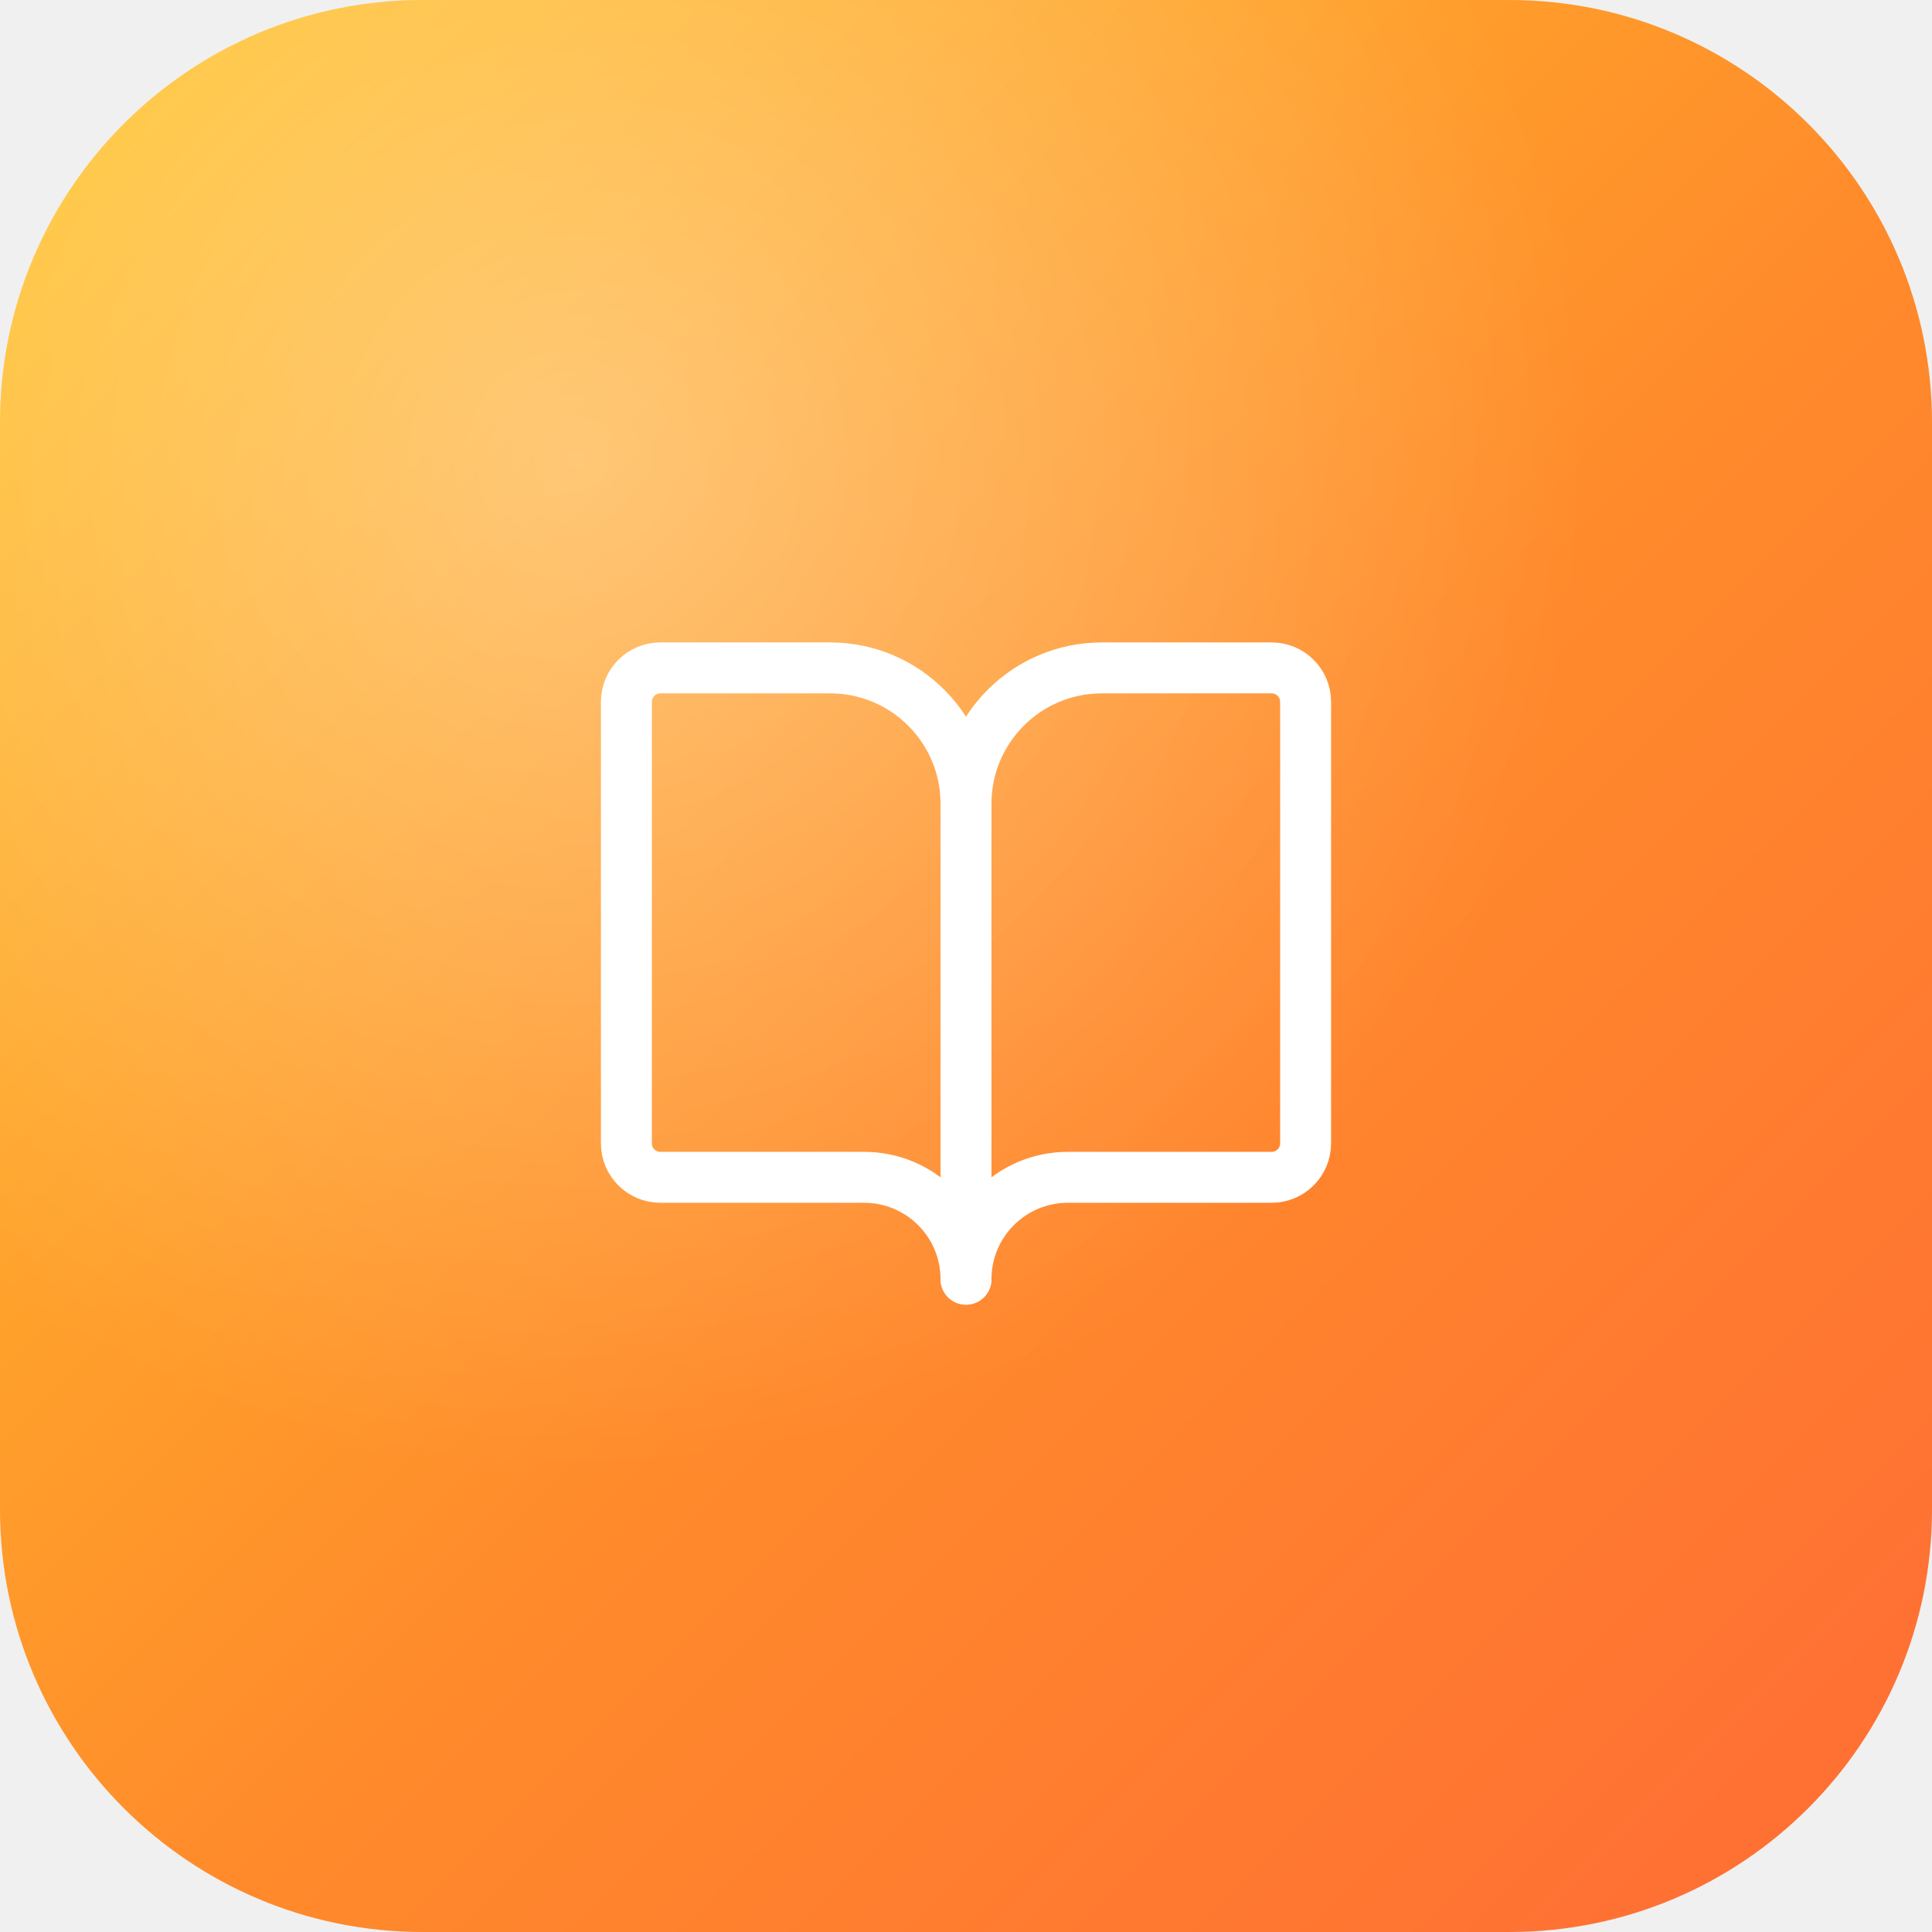
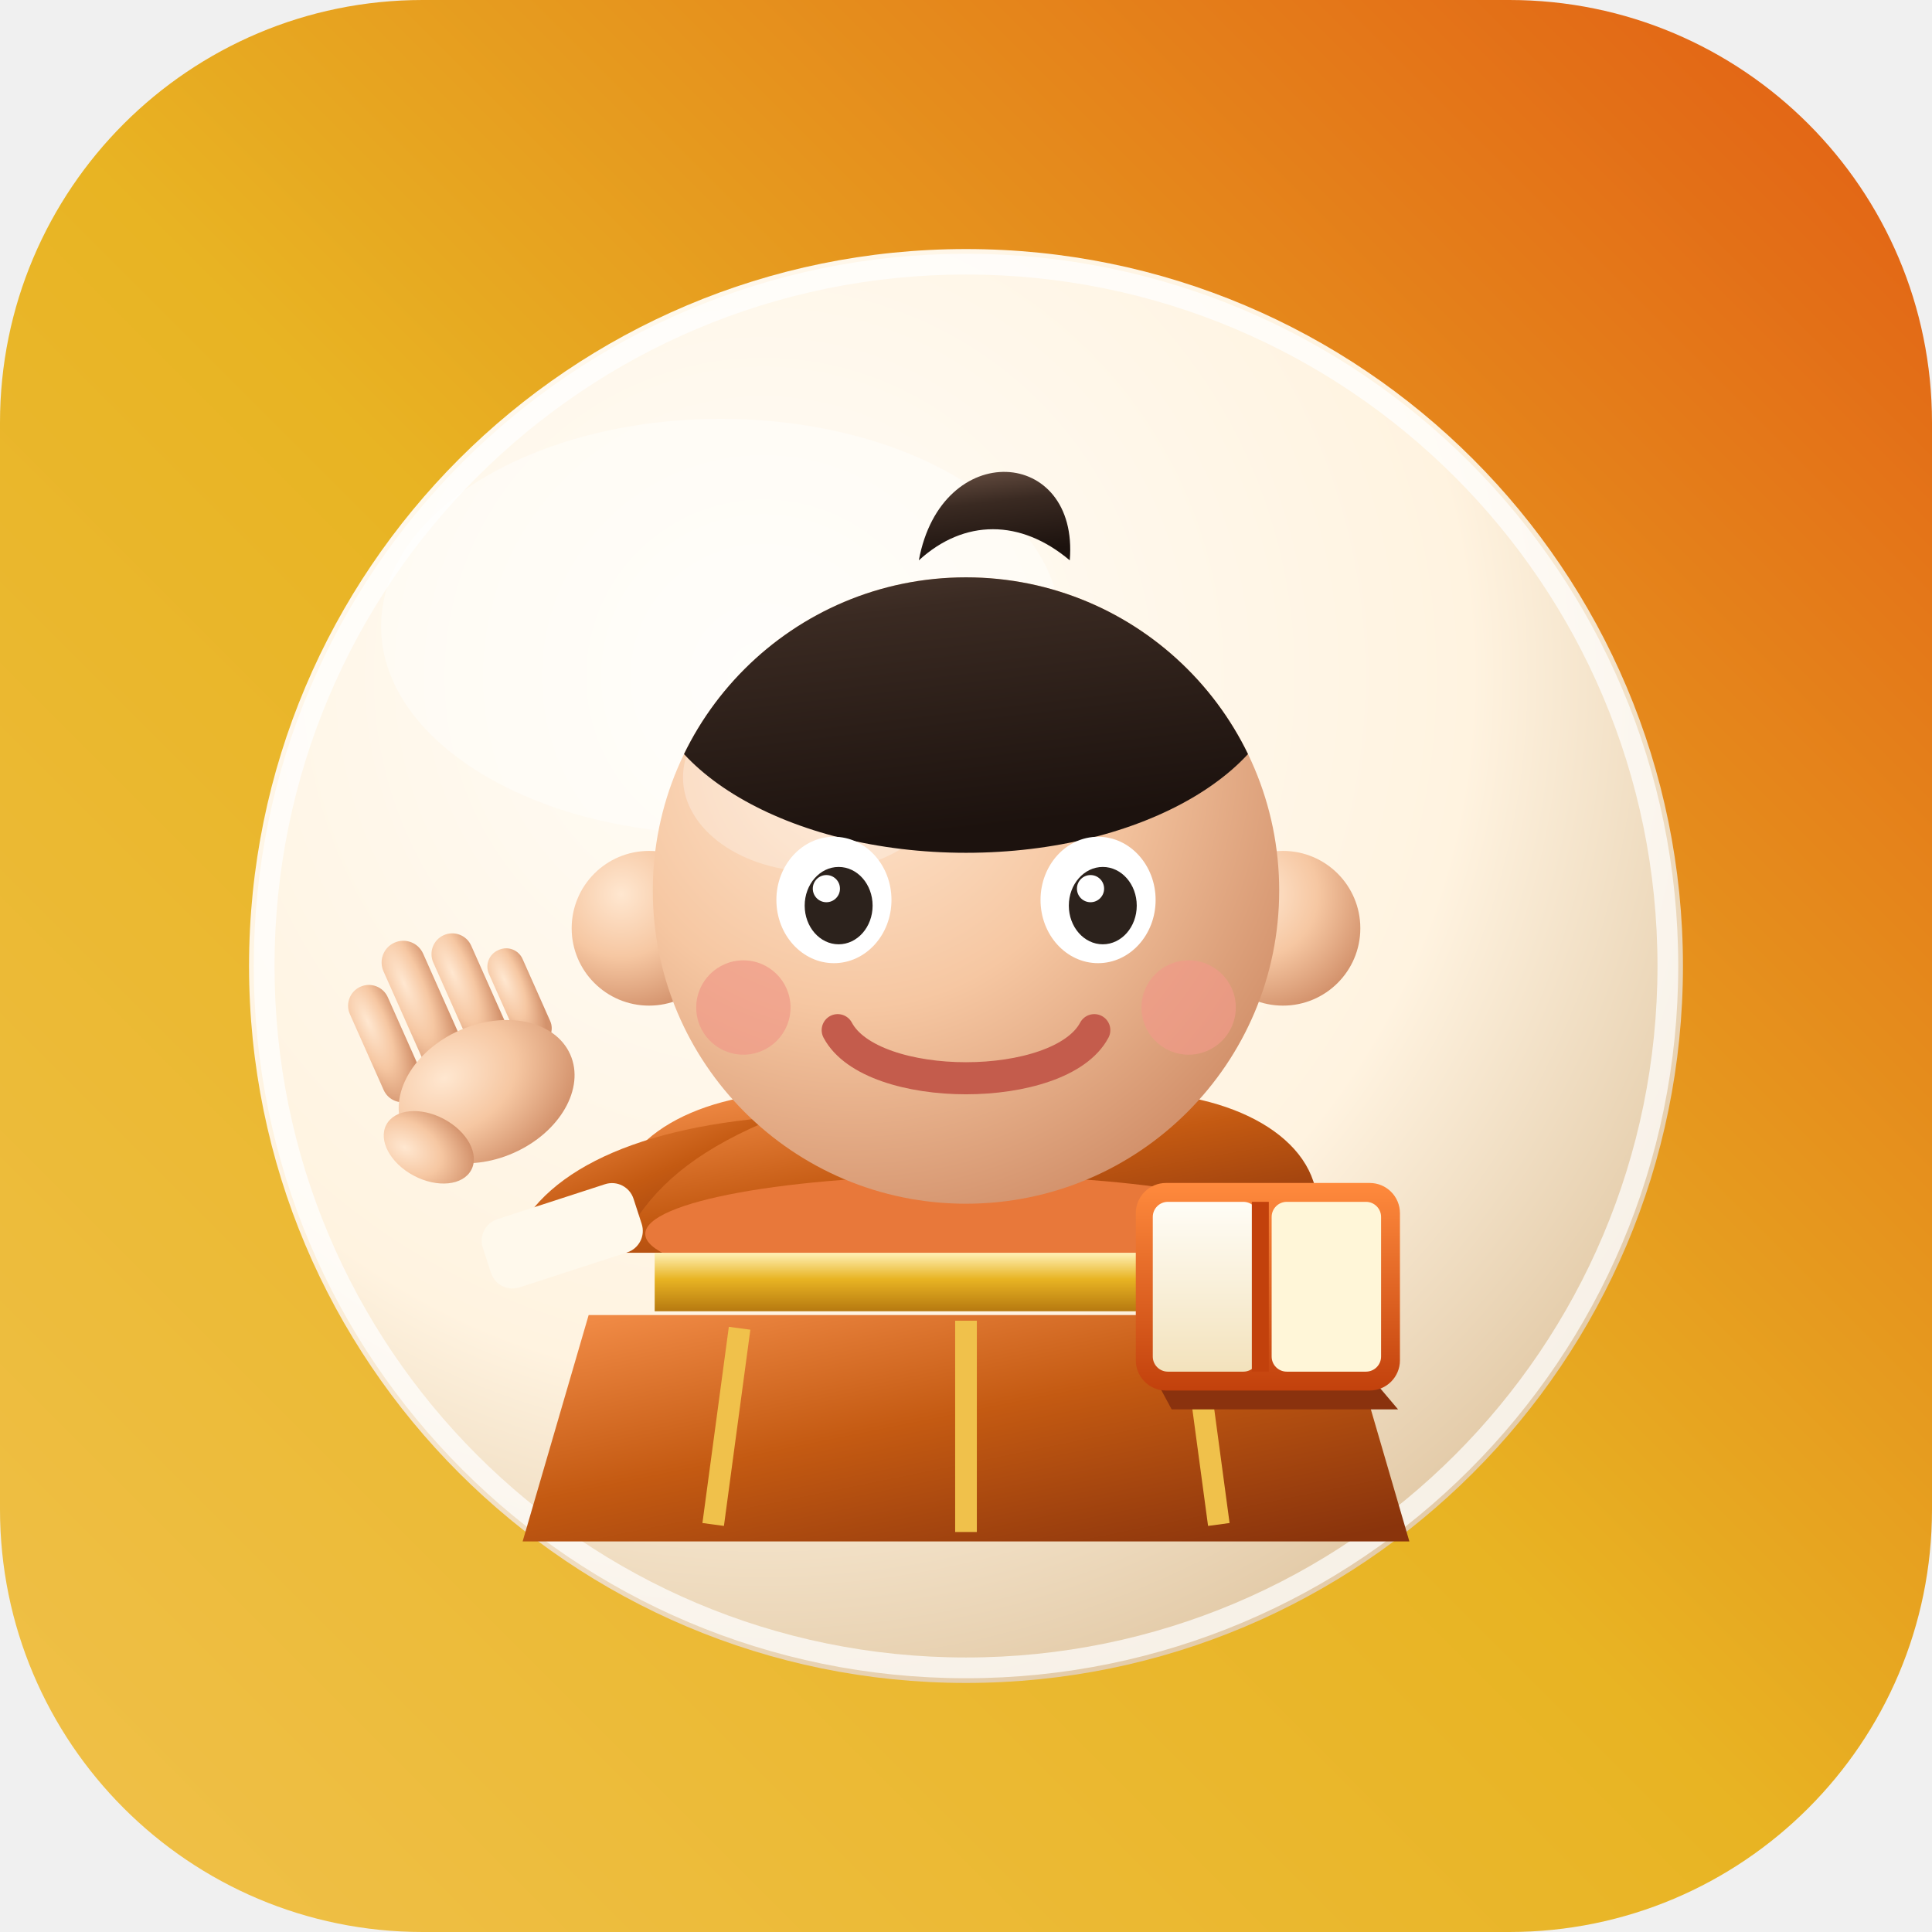
- <svg xmlns="http://www.w3.org/2000/svg" width="512" height="512" viewBox="0 0 512 512" role="img" aria-label="Pelbu LMS">
+ <svg xmlns="http://www.w3.org/2000/svg" width="512" height="512" viewBox="0 0 512 512" role="img" aria-label="Rigbu">
  <defs>
-     <linearGradient id="pelbuGrad" x1="0" y1="0" x2="1" y2="1">
-       <stop offset="0" stop-color="#FFC72C" />
-       <stop offset="0.55" stop-color="#FF8A2B" />
-       <stop offset="1" stop-color="#FF6B35" />
+     <linearGradient id="rigbuTile" x1="0" y1="1" x2="1" y2="0">
+       <stop offset="0" stop-color="#F0C14B" />
+       <stop offset="0.48" stop-color="#E8B423" />
+       <stop offset="1" stop-color="#E25C14" />
    </linearGradient>
-     <radialGradient id="pelbuHighlight" cx="0.3" cy="0.24" r="0.95">
-       <stop offset="0" stop-color="#ffffff" stop-opacity="0.35" />
-       <stop offset="0.55" stop-color="#ffffff" stop-opacity="0" />
+     <radialGradient id="rigbuDisc" cx="36%" cy="30%" r="72%">
+       <stop offset="0%" stop-color="#fffdf8" />
+       <stop offset="68%" stop-color="#fff3e0" />
+       <stop offset="100%" stop-color="#e4ccaa" />
    </radialGradient>
+     <radialGradient id="rigbuSkin" cx="32%" cy="28%" r="78%">
+       <stop offset="0%" stop-color="#ffe7d0" />
+       <stop offset="52%" stop-color="#f6c7a2" />
+       <stop offset="100%" stop-color="#d3926c" />
+     </radialGradient>
+     <linearGradient id="rigbuHair" x1="0" y1="0" x2="0.2" y2="1">
+       <stop offset="0%" stop-color="#6a5144" />
+       <stop offset="42%" stop-color="#3a2a22" />
+       <stop offset="100%" stop-color="#1c120e" />
+     </linearGradient>
+     <linearGradient id="rigbuJacket" x1="0.1" y1="0" x2="0.9" y2="1">
+       <stop offset="0%" stop-color="#f08a45" />
+       <stop offset="46%" stop-color="#c45a12" />
+       <stop offset="100%" stop-color="#8a340c" />
+     </linearGradient>
+     <linearGradient id="rigbuGold" x1="0" y1="0" x2="0" y2="1">
+       <stop offset="0%" stop-color="#fff1b8" />
+       <stop offset="45%" stop-color="#e8b423" />
+       <stop offset="100%" stop-color="#b67910" />
+     </linearGradient>
+     <linearGradient id="rigbuCover" x1="0" y1="0" x2="0" y2="1">
+       <stop offset="0%" stop-color="#ff8a3d" />
+       <stop offset="100%" stop-color="#c2410c" />
+     </linearGradient>
+     <linearGradient id="rigbuPage" x1="0" y1="0" x2="0" y2="1">
+       <stop offset="0%" stop-color="#fffdf6" />
+       <stop offset="100%" stop-color="#f3e2bc" />
+     </linearGradient>
+     <clipPath id="rigbuDiscClip">
+       <circle cx="40" cy="40" r="38" />
+     </clipPath>
+     <clipPath id="rigbuHead">
+       <circle cx="40" cy="36" r="16.6" />
+     </clipPath>
  </defs>
-   <rect x="0" y="0" width="512" height="512" rx="112" fill="url(#pelbuGrad)" />
-   <rect x="0" y="0" width="512" height="512" rx="112" fill="url(#pelbuHighlight)" />
-   <g transform="translate(148 150) scale(9)" fill="none" stroke="#ffffff" stroke-width="1.5" stroke-linecap="round" stroke-linejoin="round">
-     <path d="M12 7v14" />
-     <path d="M3 18a1 1 0 0 1-1-1V4a1 1 0 0 1 1-1h5a4 4 0 0 1 4 4 4 4 0 0 1 4-4h5a1 1 0 0 1 1 1v13a1 1 0 0 1-1 1h-6a3 3 0 0 0-3 3 3 3 0 0 0-3-3z" />
+   <rect width="512" height="512" rx="112" fill="url(#rigbuTile)" />
+   <g transform="translate(56 56) scale(5)">
+     <circle cx="40" cy="40" r="38" fill="url(#rigbuDisc)" />
+     <g clip-path="url(#rigbuDiscClip)">
+       <ellipse cx="27" cy="22" rx="18" ry="11" fill="#fff" opacity="0.42" />
+     </g>
+     <circle cx="40" cy="40" r="37.2" fill="none" stroke="#fff" stroke-width="1.1" opacity="0.72" />
+     <ellipse cx="40" cy="67.2" rx="15" ry="2.6" fill="#a57858" opacity="0.28" />
+     <path d="M20 58.5 16.5 70.5h47L60 58.5H20z" fill="url(#rigbuJacket)" />
+     <path d="M28 59.2 26.6 69.6M40 58.8v11.2M52 59.2 53.4 69.6" fill="none" stroke="#f0c14b" stroke-width="1.15" />
+     <path d="M28 47c-5 1-8 4.2-6 8.2h36c2-4-1-7.2-6-8.2-6 3.2-18 3.2-24 0z" fill="url(#rigbuJacket)" />
+     <path d="M35.4 46.2 40 51.4l4.6-5.2" fill="#fff6e8" />
+     <ellipse cx="40" cy="54.2" rx="17" ry="3.1" fill="#e8783a" />
+     <path d="M23.5 55.2h33v3.1H23.5z" fill="url(#rigbuGold)" />
+     <path d="M30 48c-8 .6-13 3.2-14.2 7.2 2.4 1 5 .2 6.6-1.6 1.4-2.2 3.6-4 7.6-5.6z" fill="url(#rigbuJacket)" />
+     <rect x="14.4" y="52.4" width="8.4" height="3.8" rx="1.2" fill="#fff9ec" transform="rotate(-18 18.6 54.3)" />
+     <path d="M50.2 62.2h11.6l1.1 1.3h-12z" fill="#8a320e" />
+     <rect x="49" y="51.5" width="14" height="11" rx="1.6" fill="url(#rigbuCover)" />
+     <rect x="49.9" y="52.5" width="5.6" height="9" rx="0.8" fill="url(#rigbuPage)" />
+     <rect x="56.2" y="52.5" width="5.8" height="9" rx="0.8" fill="#fff6d8" />
+     <path d="M55.6 52.5v9" stroke="#c2410c" stroke-width="0.9" />
+     <circle cx="23.2" cy="38" r="4.1" fill="url(#rigbuSkin)" />
+     <circle cx="56.8" cy="38" r="4.1" fill="url(#rigbuSkin)" />
+     <g clip-path="url(#rigbuHead)">
+       <circle cx="40" cy="36" r="16.6" fill="url(#rigbuSkin)" />
+       <ellipse cx="32" cy="30" rx="7" ry="5" fill="#fff" opacity="0.28" />
+       <ellipse cx="40" cy="24" rx="17" ry="10" fill="url(#rigbuHair)" />
+     </g>
+     <path d="M37.5 18.5c1.2-6.5 8.5-6 8 0-2.6-2.2-5.6-2.2-8 0z" fill="url(#rigbuHair)" />
+     <circle cx="28.2" cy="42.2" r="2.5" fill="#f09a88" opacity="0.72" />
+     <circle cx="51.8" cy="42.2" r="2.5" fill="#f09a88" opacity="0.72" />
+     <ellipse cx="33" cy="36.5" rx="3.05" ry="3.35" fill="#fff" />
+     <ellipse cx="47" cy="36.5" rx="3.05" ry="3.35" fill="#fff" />
+     <ellipse cx="33.25" cy="36.8" rx="1.8" ry="2.05" fill="#2c221c" />
+     <ellipse cx="47.25" cy="36.8" rx="1.8" ry="2.05" fill="#2c221c" />
+     <circle cx="32.6" cy="35.9" r="0.72" fill="#fff" />
+     <circle cx="46.6" cy="35.9" r="0.72" fill="#fff" />
+     <path d="M33.2 43.4c1.8 3.4 11.8 3.4 13.6 0" fill="none" stroke="#c45c4c" stroke-width="1.7" stroke-linecap="round" />
+     <g transform="translate(16.6 50.8) rotate(-24)">
+       <rect x="-5.1" y="-12.4" width="2.2" height="6.6" rx="1.1" fill="url(#rigbuSkin)" />
+       <rect x="-2.55" y="-13.8" width="2.3" height="7.8" rx="1.15" fill="url(#rigbuSkin)" />
+       <rect x="0.05" y="-13.1" width="2.2" height="7.1" rx="1.1" fill="url(#rigbuSkin)" />
+       <rect x="2.5" y="-11.2" width="1.95" height="5.5" rx="0.95" fill="url(#rigbuSkin)" />
+       <ellipse cx="-0.15" cy="-4.6" rx="4.85" ry="3.55" fill="url(#rigbuSkin)" />
+       <ellipse cx="-4.15" cy="-3.15" rx="1.7" ry="2.55" fill="url(#rigbuSkin)" transform="rotate(-38 -4.15 -3.15)" />
+     </g>
  </g>
</svg>
